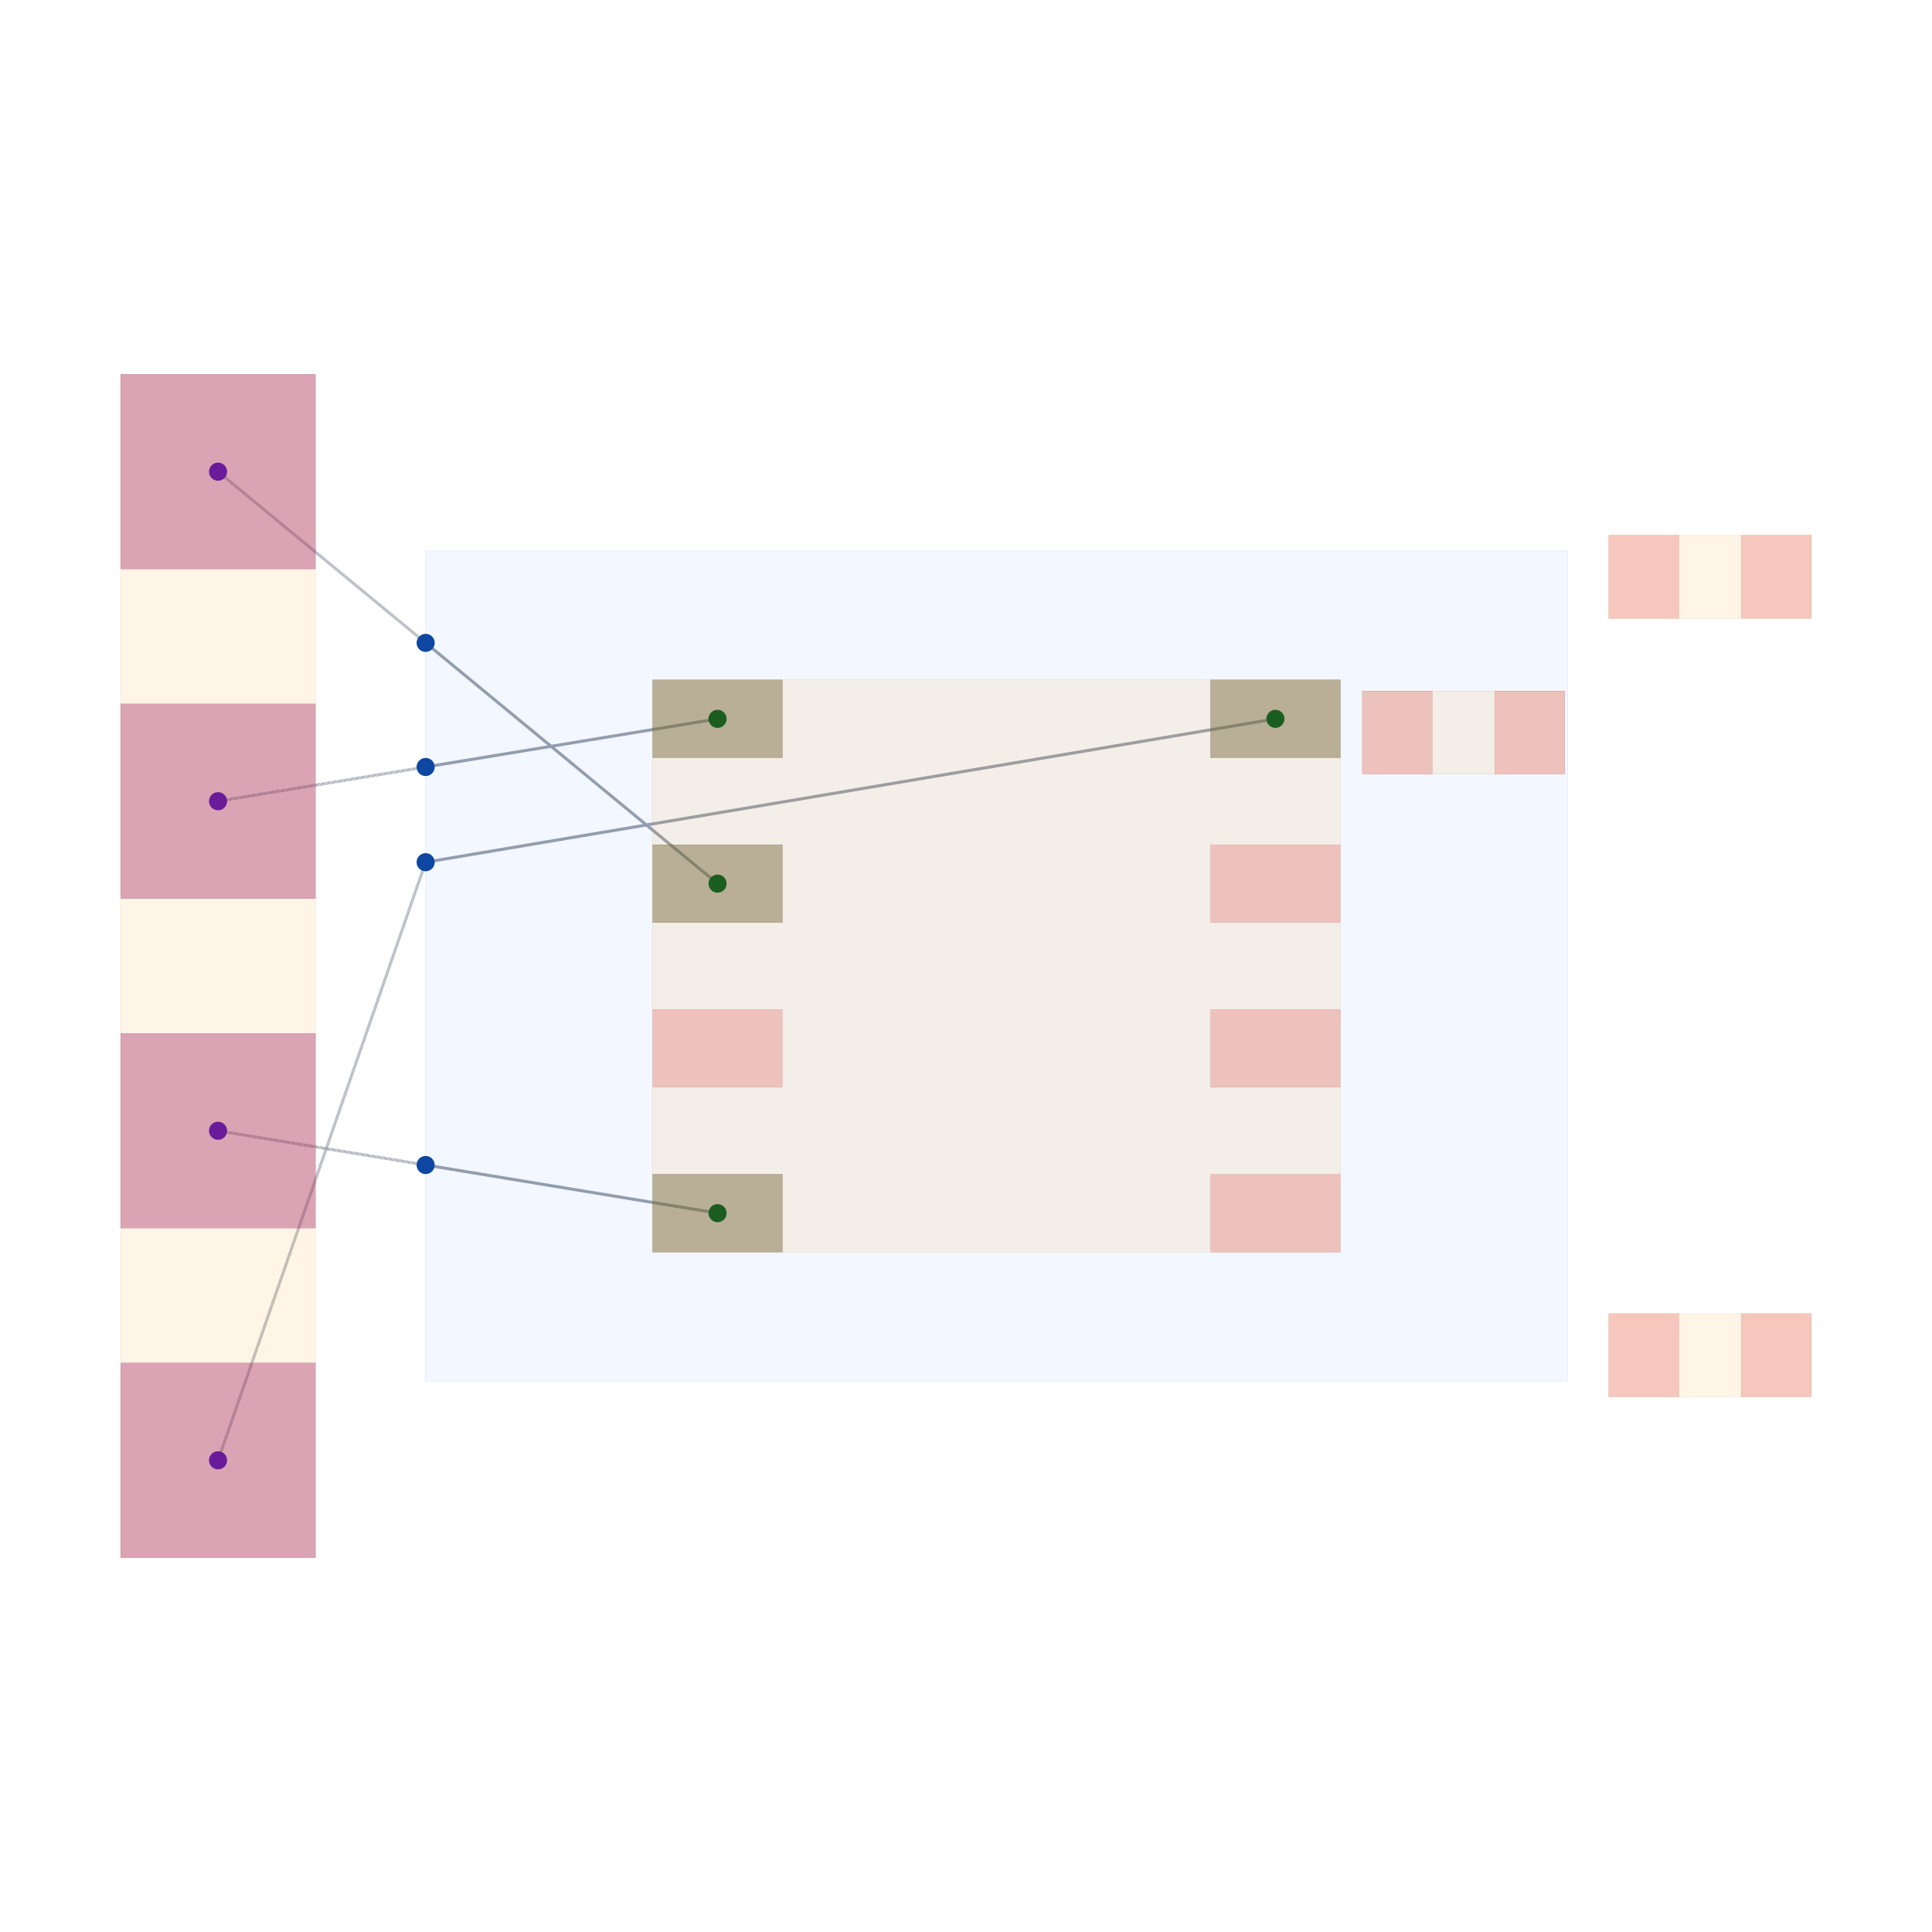
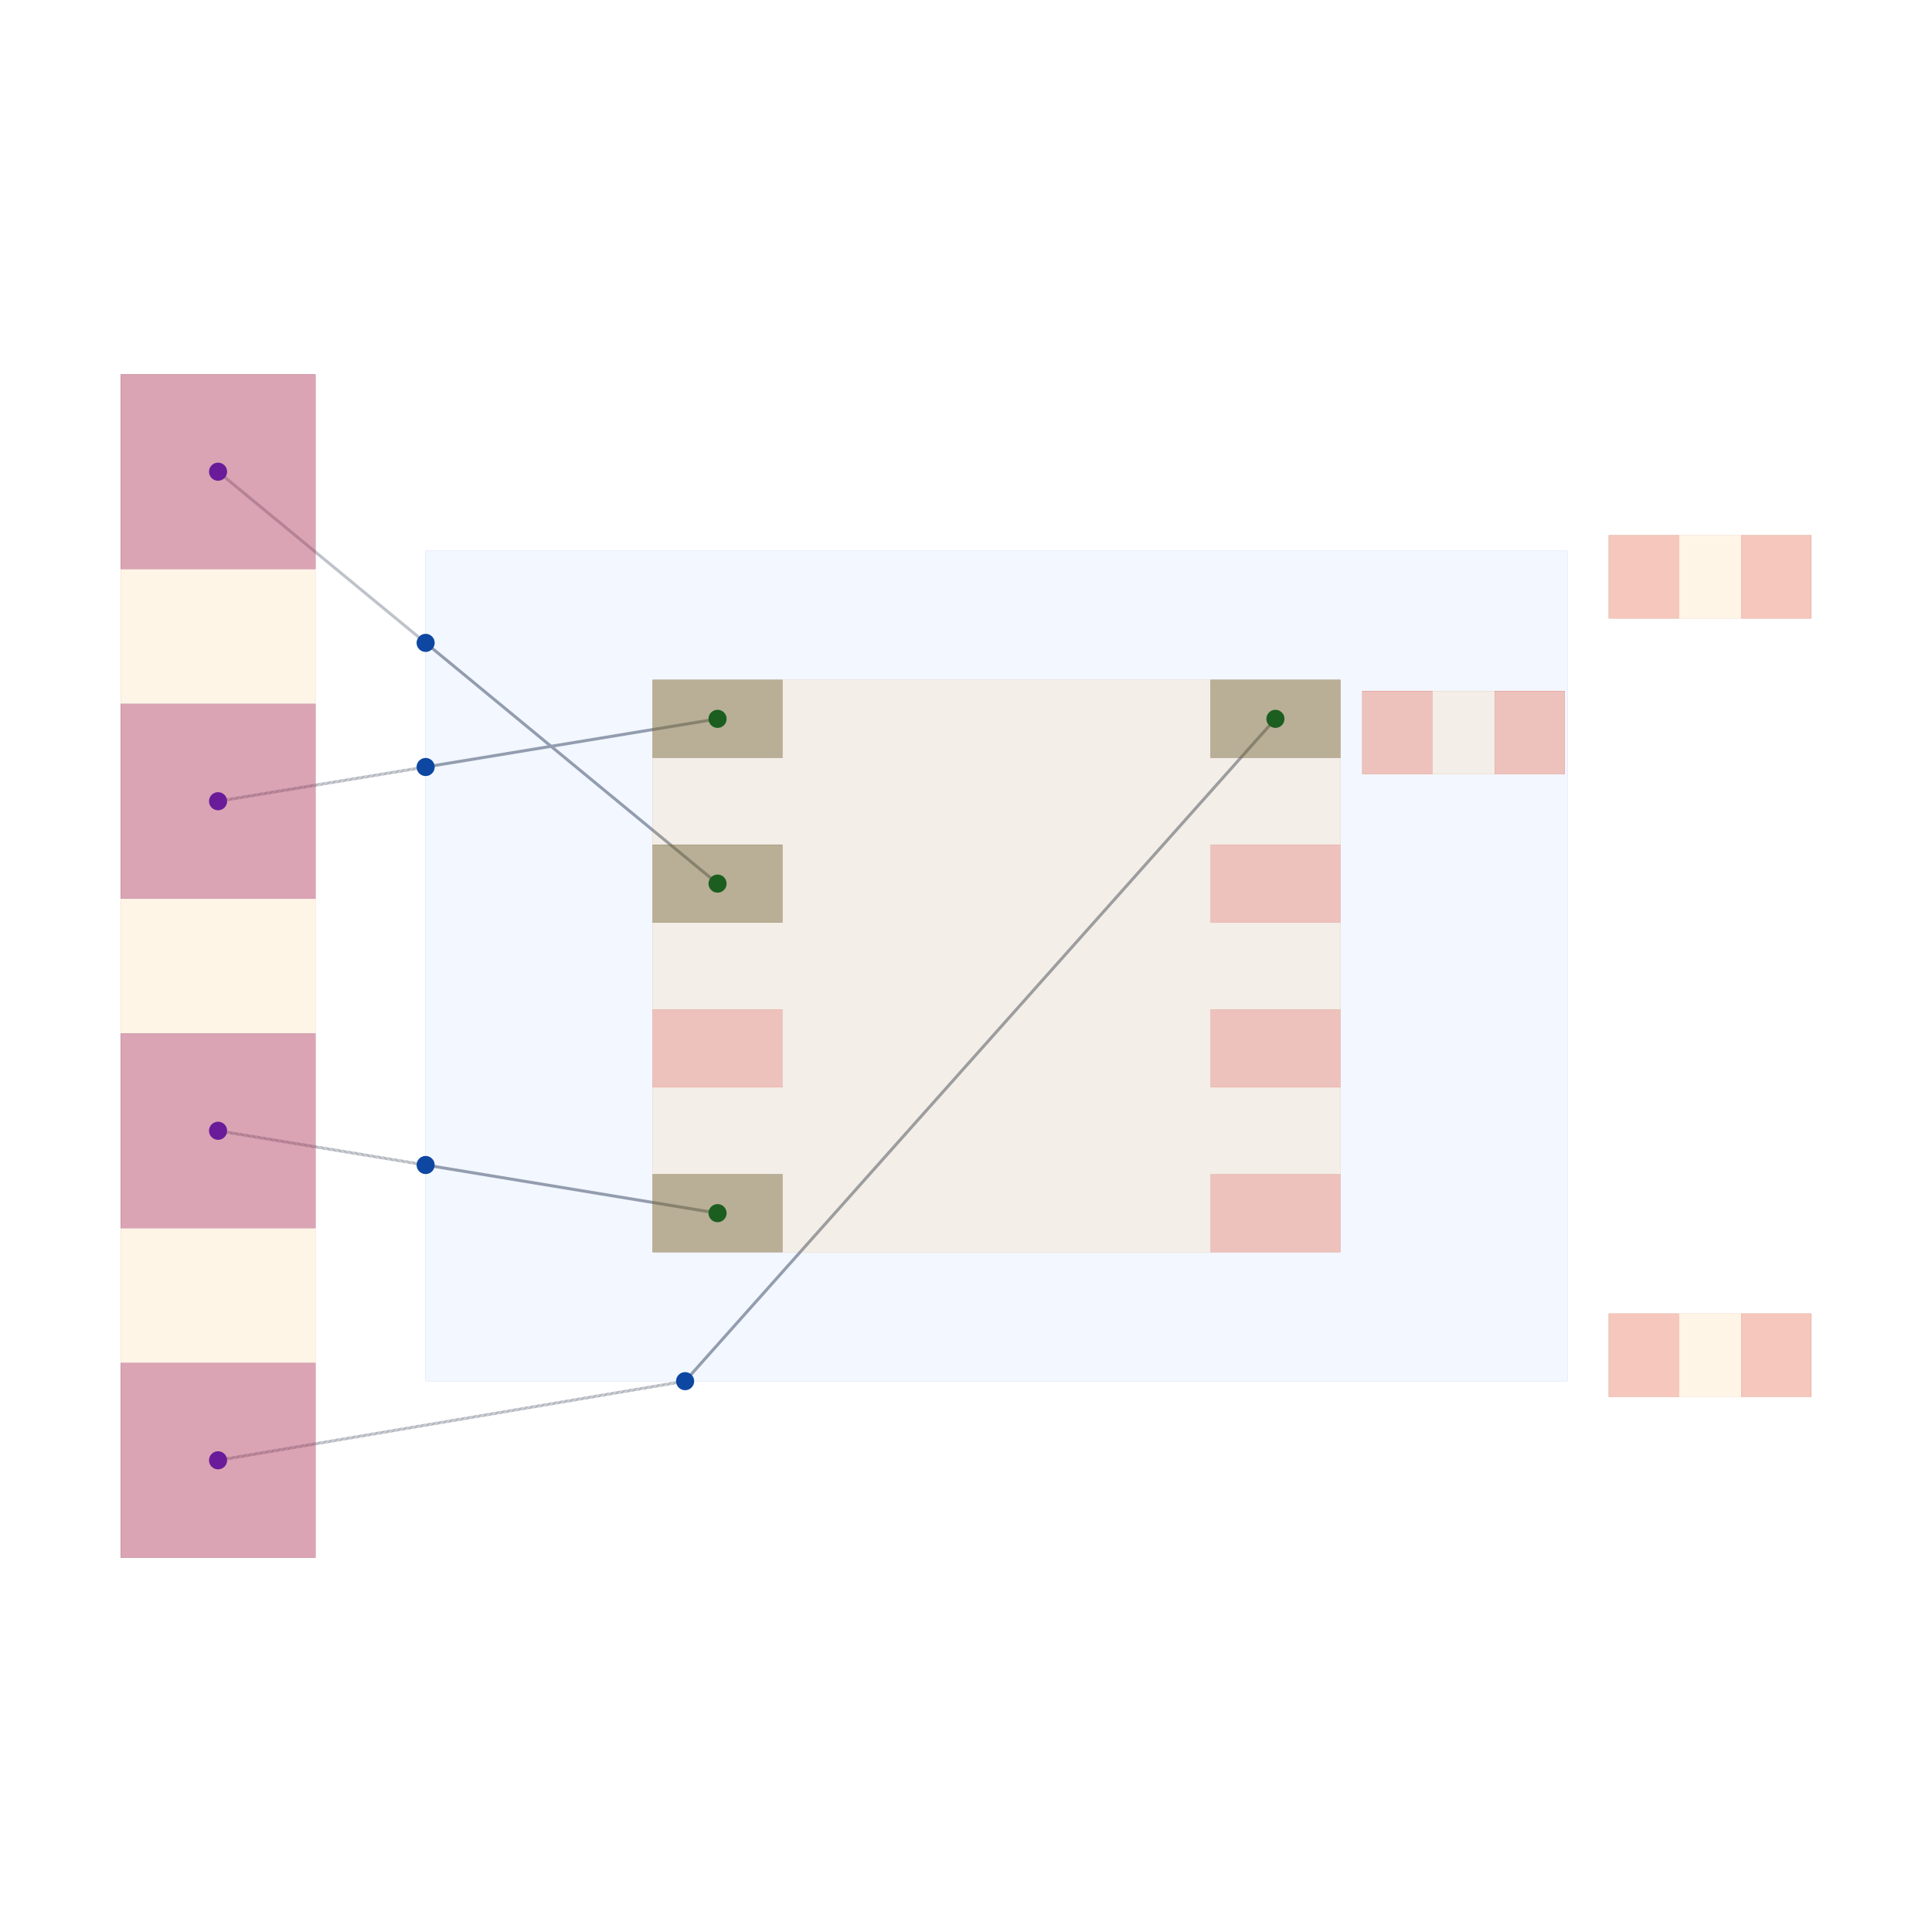
<svg xmlns="http://www.w3.org/2000/svg" width="640" height="640" viewBox="0 0 640 640">
  <rect width="100%" height="100%" fill="white" />
  <g>
-     <polyline data-points="2.15,1.905 -4.4,0.7999999999999998" data-type="line" data-label="breakout segment source_trace_j1_vcc_to_u1_vcc" points="422.502,238.127 140.998,285.618" fill="none" stroke="#7e8794" stroke-width="1px" />
+     <polyline data-points="2.15,1.905 -2.4000000000000004,-3.2" data-type="line" data-label="breakout segment source_trace_j1_vcc_to_u1_vcc" points="422.502,238.127 226.953,457.529" fill="none" stroke="#7e8794" stroke-width="1px" />
  </g>
  <g>
-     <polyline data-points="-4.4,0.7999999999999998 -6,-3.81" data-type="line" data-label="target guide source_trace_j1_vcc_to_u1_vcc" points="140.998,285.618 72.233,483.745" fill="none" stroke="#7e8794" stroke-width="1px" stroke-dasharray="0.15 0.15" />
+     <polyline data-points="-2.4000000000000004,-3.2 -6,-3.81" data-type="line" data-label="target guide source_trace_j1_vcc_to_u1_vcc" points="226.953,457.529 72.233,483.745" fill="none" stroke="#7e8794" stroke-width="1px" stroke-dasharray="0.15 0.15" />
  </g>
  <g>
    <polyline data-points="-2.15,-1.905 -4.4,-1.5338961038961039" data-type="line" data-label="breakout segment source_trace_j1_gnd_to_u1_gnd" points="237.698,401.873 140.998,385.923" fill="none" stroke="#7e8794" stroke-width="1px" />
  </g>
  <g>
    <polyline data-points="-4.4,-1.5338961038961039 -6,-1.27" data-type="line" data-label="target guide source_trace_j1_gnd_to_u1_gnd" points="140.998,385.923 72.233,374.582" fill="none" stroke="#7e8794" stroke-width="1px" stroke-dasharray="0.15 0.15" />
  </g>
  <g>
    <polyline data-points="-2.15,1.905 -4.4,1.5338961038961039" data-type="line" data-label="breakout segment source_trace_j1_sda_to_u1_sda" points="237.698,238.127 140.998,254.077" fill="none" stroke="#7e8794" stroke-width="1px" />
  </g>
  <g>
    <polyline data-points="-4.4,1.5338961038961039 -6,1.27" data-type="line" data-label="target guide source_trace_j1_sda_to_u1_sda" points="140.998,254.077 72.233,265.418" fill="none" stroke="#7e8794" stroke-width="1px" stroke-dasharray="0.15 0.15" />
  </g>
  <g>
    <polyline data-points="-2.15,0.635 -4.4,2.490519480519481" data-type="line" data-label="breakout segment source_trace_j1_scl_to_u1_scl" points="237.698,292.709 140.998,212.963" fill="none" stroke="#7e8794" stroke-width="1px" />
  </g>
  <g>
    <polyline data-points="-4.4,2.490519480519481 -6,3.81" data-type="line" data-label="target guide source_trace_j1_scl_to_u1_scl" points="140.998,212.963 72.233,156.255" fill="none" stroke="#7e8794" stroke-width="1px" stroke-dasharray="0.15 0.15" />
  </g>
  <g>
    <rect data-type="rect" data-label="breakout bounds" data-x="0" data-y="0" x="140.998" y="182.471" width="378.204" height="275.058" fill="rgba(210, 225, 255, 0.25)" stroke="#315fba" stroke-width="0.023" />
  </g>
  <g>
    <rect data-type="rect" data-label="U1 soic8" data-x="0" data-y="0" x="216.209" y="225.234" width="227.782" height="189.532" fill="rgba(245, 158, 11, 0.1)" stroke="#b45309" stroke-width="0.023" />
  </g>
  <g>
    <rect data-type="rect" data-label="C1 0402" data-x="3.6" data-y="1.8" x="451.297" y="228.887" width="67.045" height="27.506" fill="rgba(245, 158, 11, 0.1)" stroke="#b45309" stroke-width="0.023" />
  </g>
  <g>
    <rect data-type="rect" data-label="J1 pinrow4" data-x="-6" data-y="0" x="40" y="124.021" width="64.467" height="391.957" fill="rgba(245, 158, 11, 0.1)" stroke="#b45309" stroke-width="0.023" />
  </g>
  <g>
    <rect data-type="rect" data-label="R1 0402" data-x="5.5" data-y="3" x="532.955" y="177.314" width="67.045" height="27.506" fill="rgba(245, 158, 11, 0.1)" stroke="#b45309" stroke-width="0.023" />
  </g>
  <g>
    <rect data-type="rect" data-label="R2 0402" data-x="5.5" data-y="-3" x="532.955" y="435.18" width="67.045" height="27.506" fill="rgba(245, 158, 11, 0.1)" stroke="#b45309" stroke-width="0.023" />
  </g>
  <g>
    <rect data-type="rect" data-label="U1.SDA" data-x="-2.15" data-y="1.905" x="216.209" y="225.234" width="42.978" height="25.787" fill="rgba(220, 38, 38, 0.22)" stroke="#b91c1c" stroke-width="0.023" />
  </g>
  <g>
    <rect data-type="rect" data-label="U1.SCL" data-x="-2.15" data-y="0.635" x="216.209" y="279.816" width="42.978" height="25.787" fill="rgba(220, 38, 38, 0.22)" stroke="#b91c1c" stroke-width="0.023" />
  </g>
  <g>
    <rect data-type="rect" data-label="U1.ADDR" data-x="-2.15" data-y="-0.635" x="216.209" y="334.398" width="42.978" height="25.787" fill="rgba(220, 38, 38, 0.22)" stroke="#b91c1c" stroke-width="0.023" />
  </g>
  <g>
    <rect data-type="rect" data-label="U1.GND" data-x="-2.15" data-y="-1.905" x="216.209" y="388.979" width="42.978" height="25.787" fill="rgba(220, 38, 38, 0.22)" stroke="#b91c1c" stroke-width="0.023" />
  </g>
  <g>
    <rect data-type="rect" data-label="U1.INT" data-x="2.15" data-y="-1.905" x="401.013" y="388.979" width="42.978" height="25.787" fill="rgba(220, 38, 38, 0.22)" stroke="#b91c1c" stroke-width="0.023" />
  </g>
  <g>
    <rect data-type="rect" data-label="U1.NC1" data-x="2.15" data-y="-0.635" x="401.013" y="334.398" width="42.978" height="25.787" fill="rgba(220, 38, 38, 0.22)" stroke="#b91c1c" stroke-width="0.023" />
  </g>
  <g>
    <rect data-type="rect" data-label="U1.NC2" data-x="2.15" data-y="0.635" x="401.013" y="279.816" width="42.978" height="25.787" fill="rgba(220, 38, 38, 0.22)" stroke="#b91c1c" stroke-width="0.023" />
  </g>
  <g>
    <rect data-type="rect" data-label="U1.VCC" data-x="2.15" data-y="1.905" x="401.013" y="225.234" width="42.978" height="25.787" fill="rgba(220, 38, 38, 0.22)" stroke="#b91c1c" stroke-width="0.023" />
  </g>
  <g>
    <rect data-type="rect" data-label="C1.1" data-x="3.09" data-y="1.8" x="451.297" y="228.887" width="23.208" height="27.506" fill="rgba(220, 38, 38, 0.22)" stroke="#b91c1c" stroke-width="0.023" />
  </g>
  <g>
    <rect data-type="rect" data-label="C1.2" data-x="4.11" data-y="1.8" x="495.134" y="228.887" width="23.208" height="27.506" fill="rgba(220, 38, 38, 0.22)" stroke="#b91c1c" stroke-width="0.023" />
  </g>
  <g>
    <rect data-type="rect" data-label="J1.VCC" data-x="-6" data-y="-3.81" x="40" y="451.512" width="64.467" height="64.467" fill="rgba(220, 38, 38, 0.22)" stroke="#b91c1c" stroke-width="0.023" />
  </g>
  <g>
    <rect data-type="rect" data-label="J1.GND" data-x="-6" data-y="-1.27" x="40" y="342.348" width="64.467" height="64.467" fill="rgba(220, 38, 38, 0.22)" stroke="#b91c1c" stroke-width="0.023" />
  </g>
  <g>
    <rect data-type="rect" data-label="J1.SDA" data-x="-6" data-y="1.27" x="40" y="233.185" width="64.467" height="64.467" fill="rgba(220, 38, 38, 0.22)" stroke="#b91c1c" stroke-width="0.023" />
  </g>
  <g>
    <rect data-type="rect" data-label="J1.SCL" data-x="-6" data-y="3.81" x="40" y="124.021" width="64.467" height="64.467" fill="rgba(220, 38, 38, 0.22)" stroke="#b91c1c" stroke-width="0.023" />
  </g>
  <g>
    <rect data-type="rect" data-label="R1.1" data-x="4.99" data-y="3" x="532.955" y="177.314" width="23.208" height="27.506" fill="rgba(220, 38, 38, 0.22)" stroke="#b91c1c" stroke-width="0.023" />
  </g>
  <g>
    <rect data-type="rect" data-label="R1.2" data-x="6.01" data-y="3" x="576.792" y="177.314" width="23.208" height="27.506" fill="rgba(220, 38, 38, 0.22)" stroke="#b91c1c" stroke-width="0.023" />
  </g>
  <g>
    <rect data-type="rect" data-label="R2.1" data-x="4.99" data-y="-3" x="532.955" y="435.18" width="23.208" height="27.506" fill="rgba(220, 38, 38, 0.22)" stroke="#b91c1c" stroke-width="0.023" />
  </g>
  <g>
    <rect data-type="rect" data-label="R2.2" data-x="6.01" data-y="-3" x="576.792" y="435.18" width="23.208" height="27.506" fill="rgba(220, 38, 38, 0.22)" stroke="#b91c1c" stroke-width="0.023" />
  </g>
  <g>
    <rect data-type="rect" data-label="U1.VCC" data-x="2.15" data-y="1.905" x="401.013" y="225.234" width="42.978" height="25.787" fill="rgba(46, 125, 50, 0.28)" stroke="#1b5e20" stroke-width="0.023" />
  </g>
  <g>
    <rect data-type="rect" data-label="U1.GND" data-x="-2.15" data-y="-1.905" x="216.209" y="388.979" width="42.978" height="25.787" fill="rgba(46, 125, 50, 0.28)" stroke="#1b5e20" stroke-width="0.023" />
  </g>
  <g>
    <rect data-type="rect" data-label="U1.SDA" data-x="-2.15" data-y="1.905" x="216.209" y="225.234" width="42.978" height="25.787" fill="rgba(46, 125, 50, 0.28)" stroke="#1b5e20" stroke-width="0.023" />
  </g>
  <g>
    <rect data-type="rect" data-label="U1.SCL" data-x="-2.15" data-y="0.635" x="216.209" y="279.816" width="42.978" height="25.787" fill="rgba(46, 125, 50, 0.28)" stroke="#1b5e20" stroke-width="0.023" />
  </g>
  <g>
    <rect data-type="rect" data-label="J1.VCC" data-x="-6" data-y="-3.81" x="40" y="451.512" width="64.467" height="64.467" fill="rgba(106, 27, 154, 0.2)" stroke="#6a1b9a" stroke-width="0.023" />
  </g>
  <g>
    <rect data-type="rect" data-label="J1.GND" data-x="-6" data-y="-1.27" x="40" y="342.348" width="64.467" height="64.467" fill="rgba(106, 27, 154, 0.2)" stroke="#6a1b9a" stroke-width="0.023" />
  </g>
  <g>
    <rect data-type="rect" data-label="J1.SDA" data-x="-6" data-y="1.27" x="40" y="233.185" width="64.467" height="64.467" fill="rgba(106, 27, 154, 0.2)" stroke="#6a1b9a" stroke-width="0.023" />
  </g>
  <g>
    <rect data-type="rect" data-label="J1.SCL" data-x="-6" data-y="3.81" x="40" y="124.021" width="64.467" height="64.467" fill="rgba(106, 27, 154, 0.2)" stroke="#6a1b9a" stroke-width="0.023" />
  </g>
  <g>
    <circle data-type="point" data-label="inside pad source_port_u1_vcc" data-x="2.15" data-y="1.905" cx="422.502" cy="238.127" r="3" fill="#1b5e20" />
  </g>
  <g>
    <circle data-type="point" data-label="inside pad source_port_u1_gnd" data-x="-2.15" data-y="-1.905" cx="237.698" cy="401.873" r="3" fill="#1b5e20" />
  </g>
  <g>
    <circle data-type="point" data-label="inside pad source_port_u1_sda" data-x="-2.15" data-y="1.905" cx="237.698" cy="238.127" r="3" fill="#1b5e20" />
  </g>
  <g>
    <circle data-type="point" data-label="inside pad source_port_u1_scl" data-x="-2.15" data-y="0.635" cx="237.698" cy="292.709" r="3" fill="#1b5e20" />
  </g>
  <g>
    <circle data-type="point" data-label="outside target source_port_j1_vcc" data-x="-6" data-y="-3.81" cx="72.233" cy="483.745" r="3" fill="#6a1b9a" />
  </g>
  <g>
    <circle data-type="point" data-label="outside target source_port_j1_gnd" data-x="-6" data-y="-1.27" cx="72.233" cy="374.582" r="3" fill="#6a1b9a" />
  </g>
  <g>
    <circle data-type="point" data-label="outside target source_port_j1_sda" data-x="-6" data-y="1.27" cx="72.233" cy="265.418" r="3" fill="#6a1b9a" />
  </g>
  <g>
    <circle data-type="point" data-label="outside target source_port_j1_scl" data-x="-6" data-y="3.81" cx="72.233" cy="156.255" r="3" fill="#6a1b9a" />
  </g>
  <g>
-     <circle data-type="point" data-label="selected breakout source_port_u1_vcc" data-x="-4.4" data-y="0.7999999999999998" cx="140.998" cy="285.618" r="3" fill="#0d47a1" />
+     <circle data-type="point" data-label="selected breakout source_port_u1_vcc" data-x="-2.4000000000000004" data-y="-3.2" cx="226.953" cy="457.529" r="3" fill="#0d47a1" />
  </g>
  <g>
    <circle data-type="point" data-label="selected breakout source_port_u1_gnd" data-x="-4.4" data-y="-1.5338961038961039" cx="140.998" cy="385.923" r="3" fill="#0d47a1" />
  </g>
  <g>
    <circle data-type="point" data-label="selected breakout source_port_u1_sda" data-x="-4.4" data-y="1.5338961038961039" cx="140.998" cy="254.077" r="3" fill="#0d47a1" />
  </g>
  <g>
    <circle data-type="point" data-label="selected breakout source_port_u1_scl" data-x="-4.4" data-y="2.490519480519481" cx="140.998" cy="212.963" r="3" fill="#0d47a1" />
  </g>
  <g id="crosshair" style="display: none">
    <line id="crosshair-h" y1="0" y2="640" stroke="#666" stroke-width="0.5" />
    <line id="crosshair-v" x1="0" x2="640" stroke="#666" stroke-width="0.5" />
    <text id="coordinates" font-family="monospace" font-size="12" fill="#666" />
  </g>
</svg>
